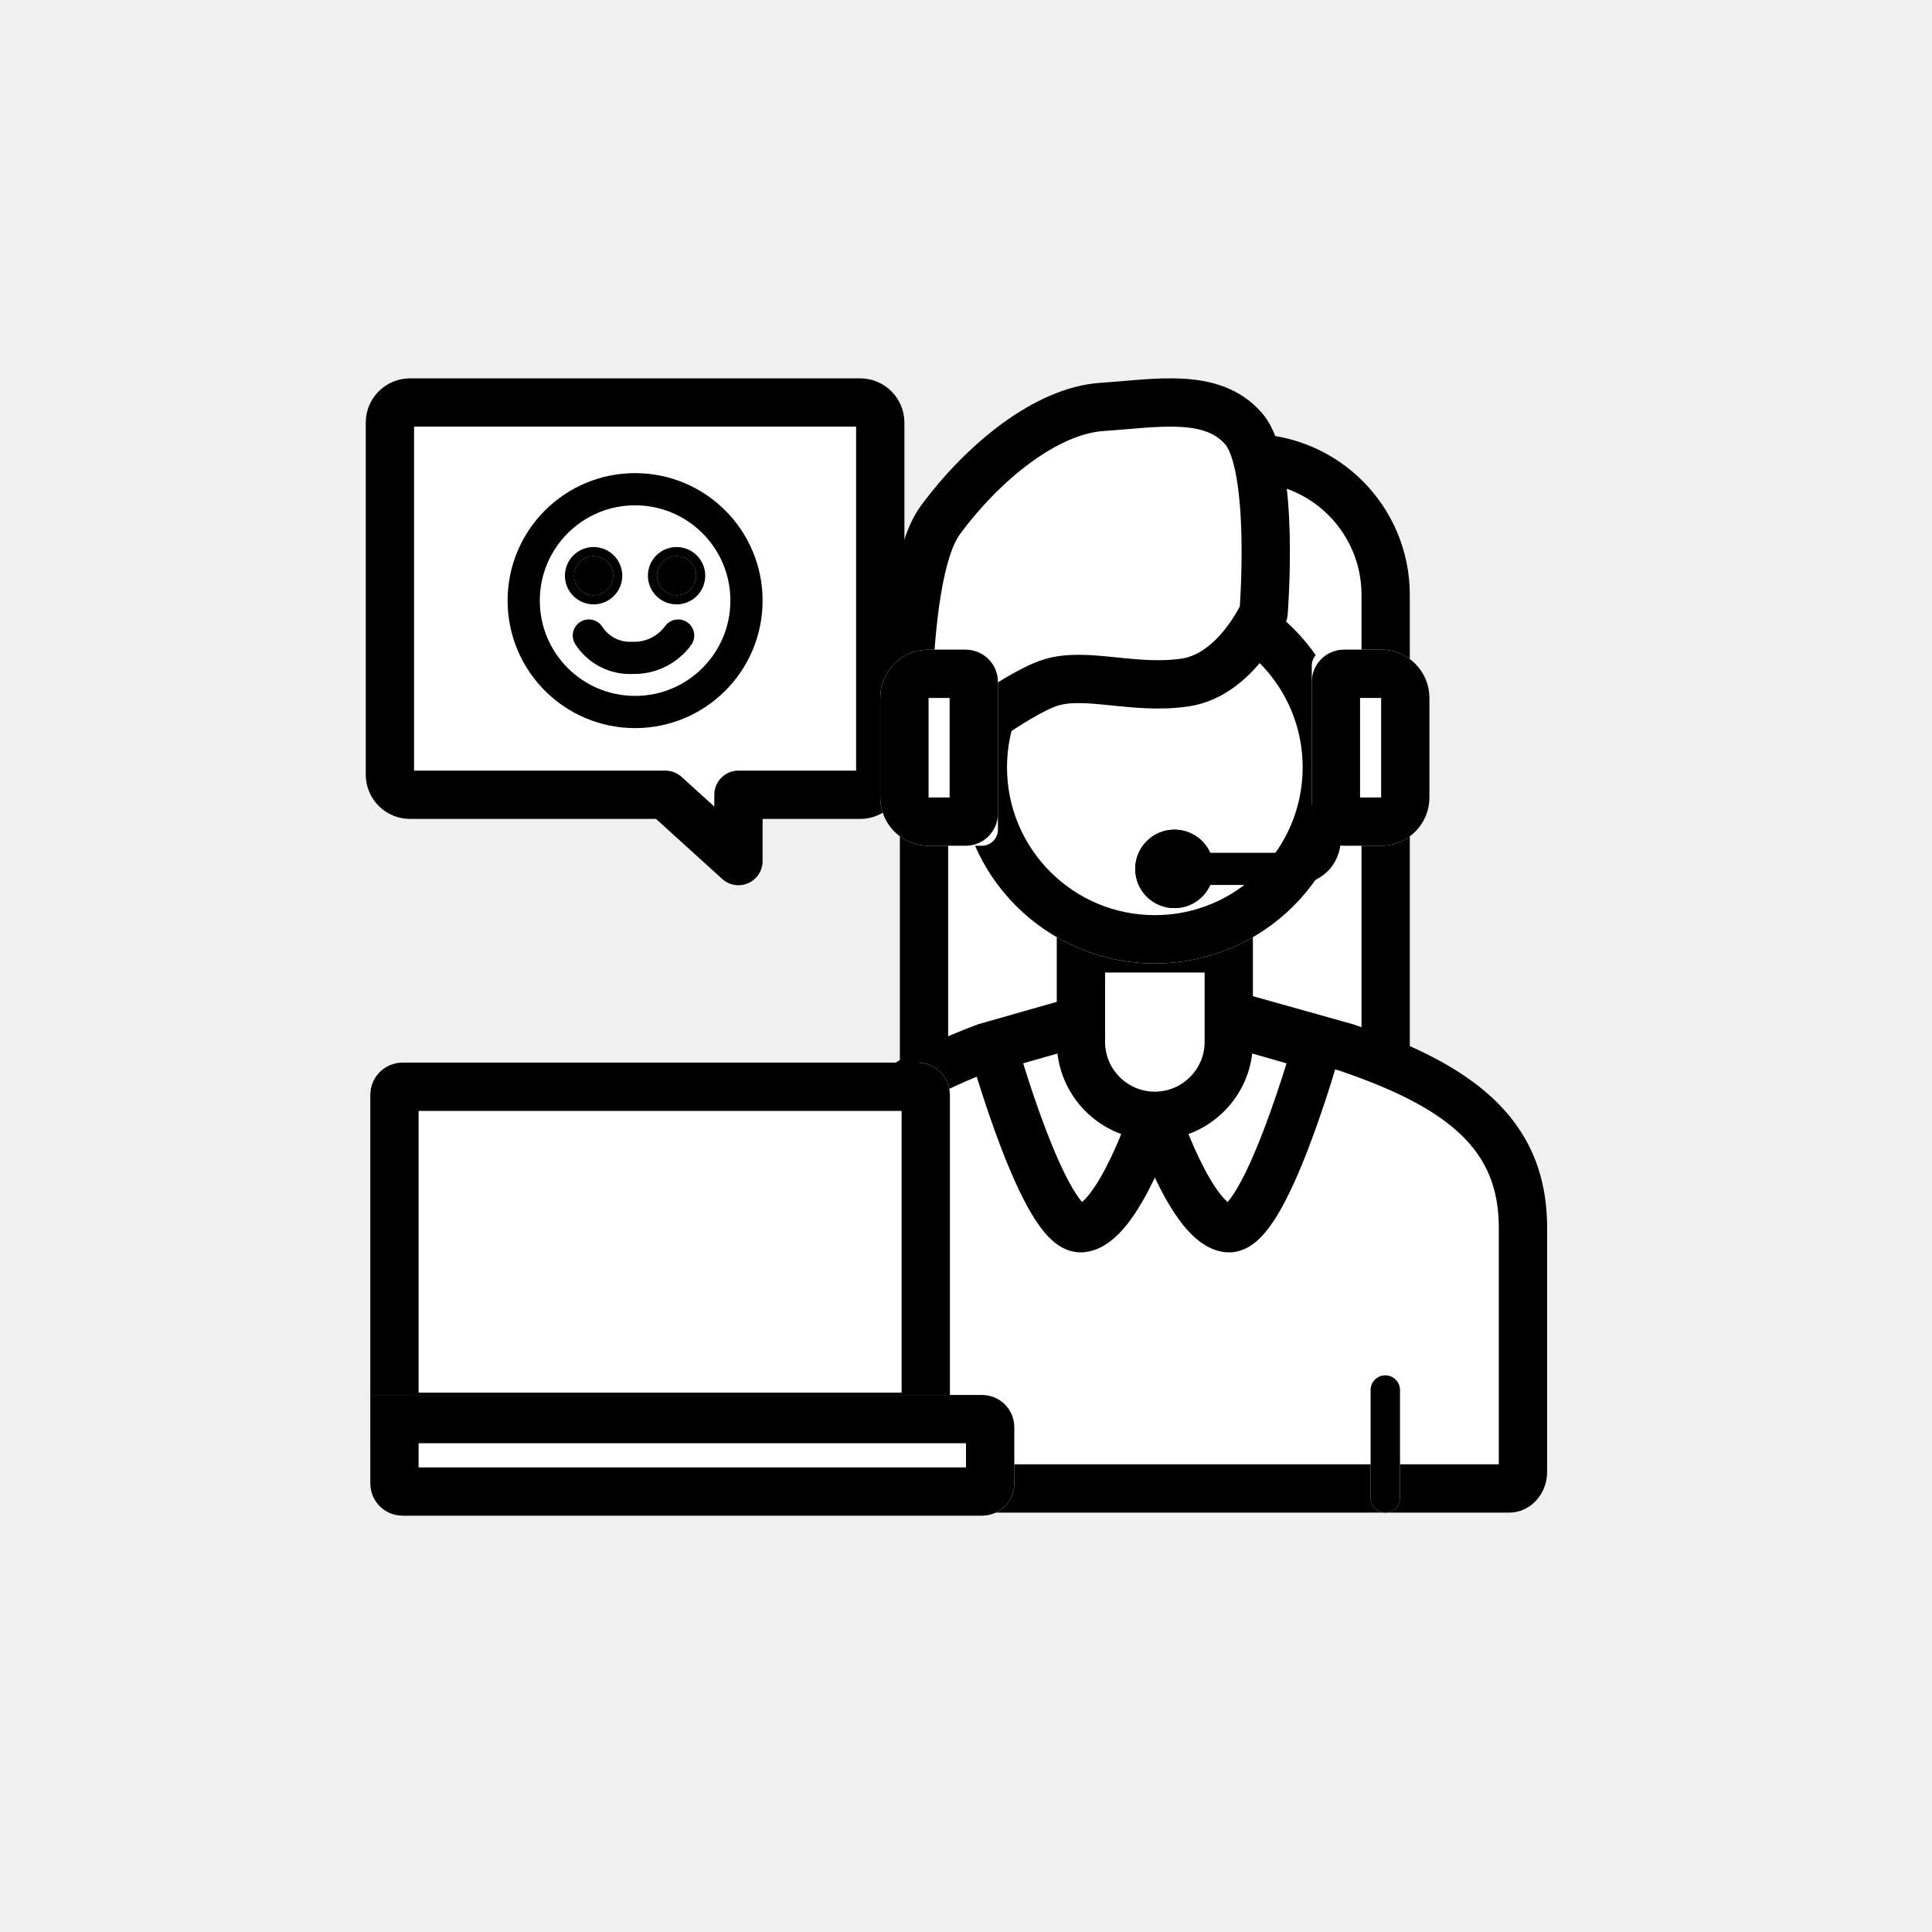
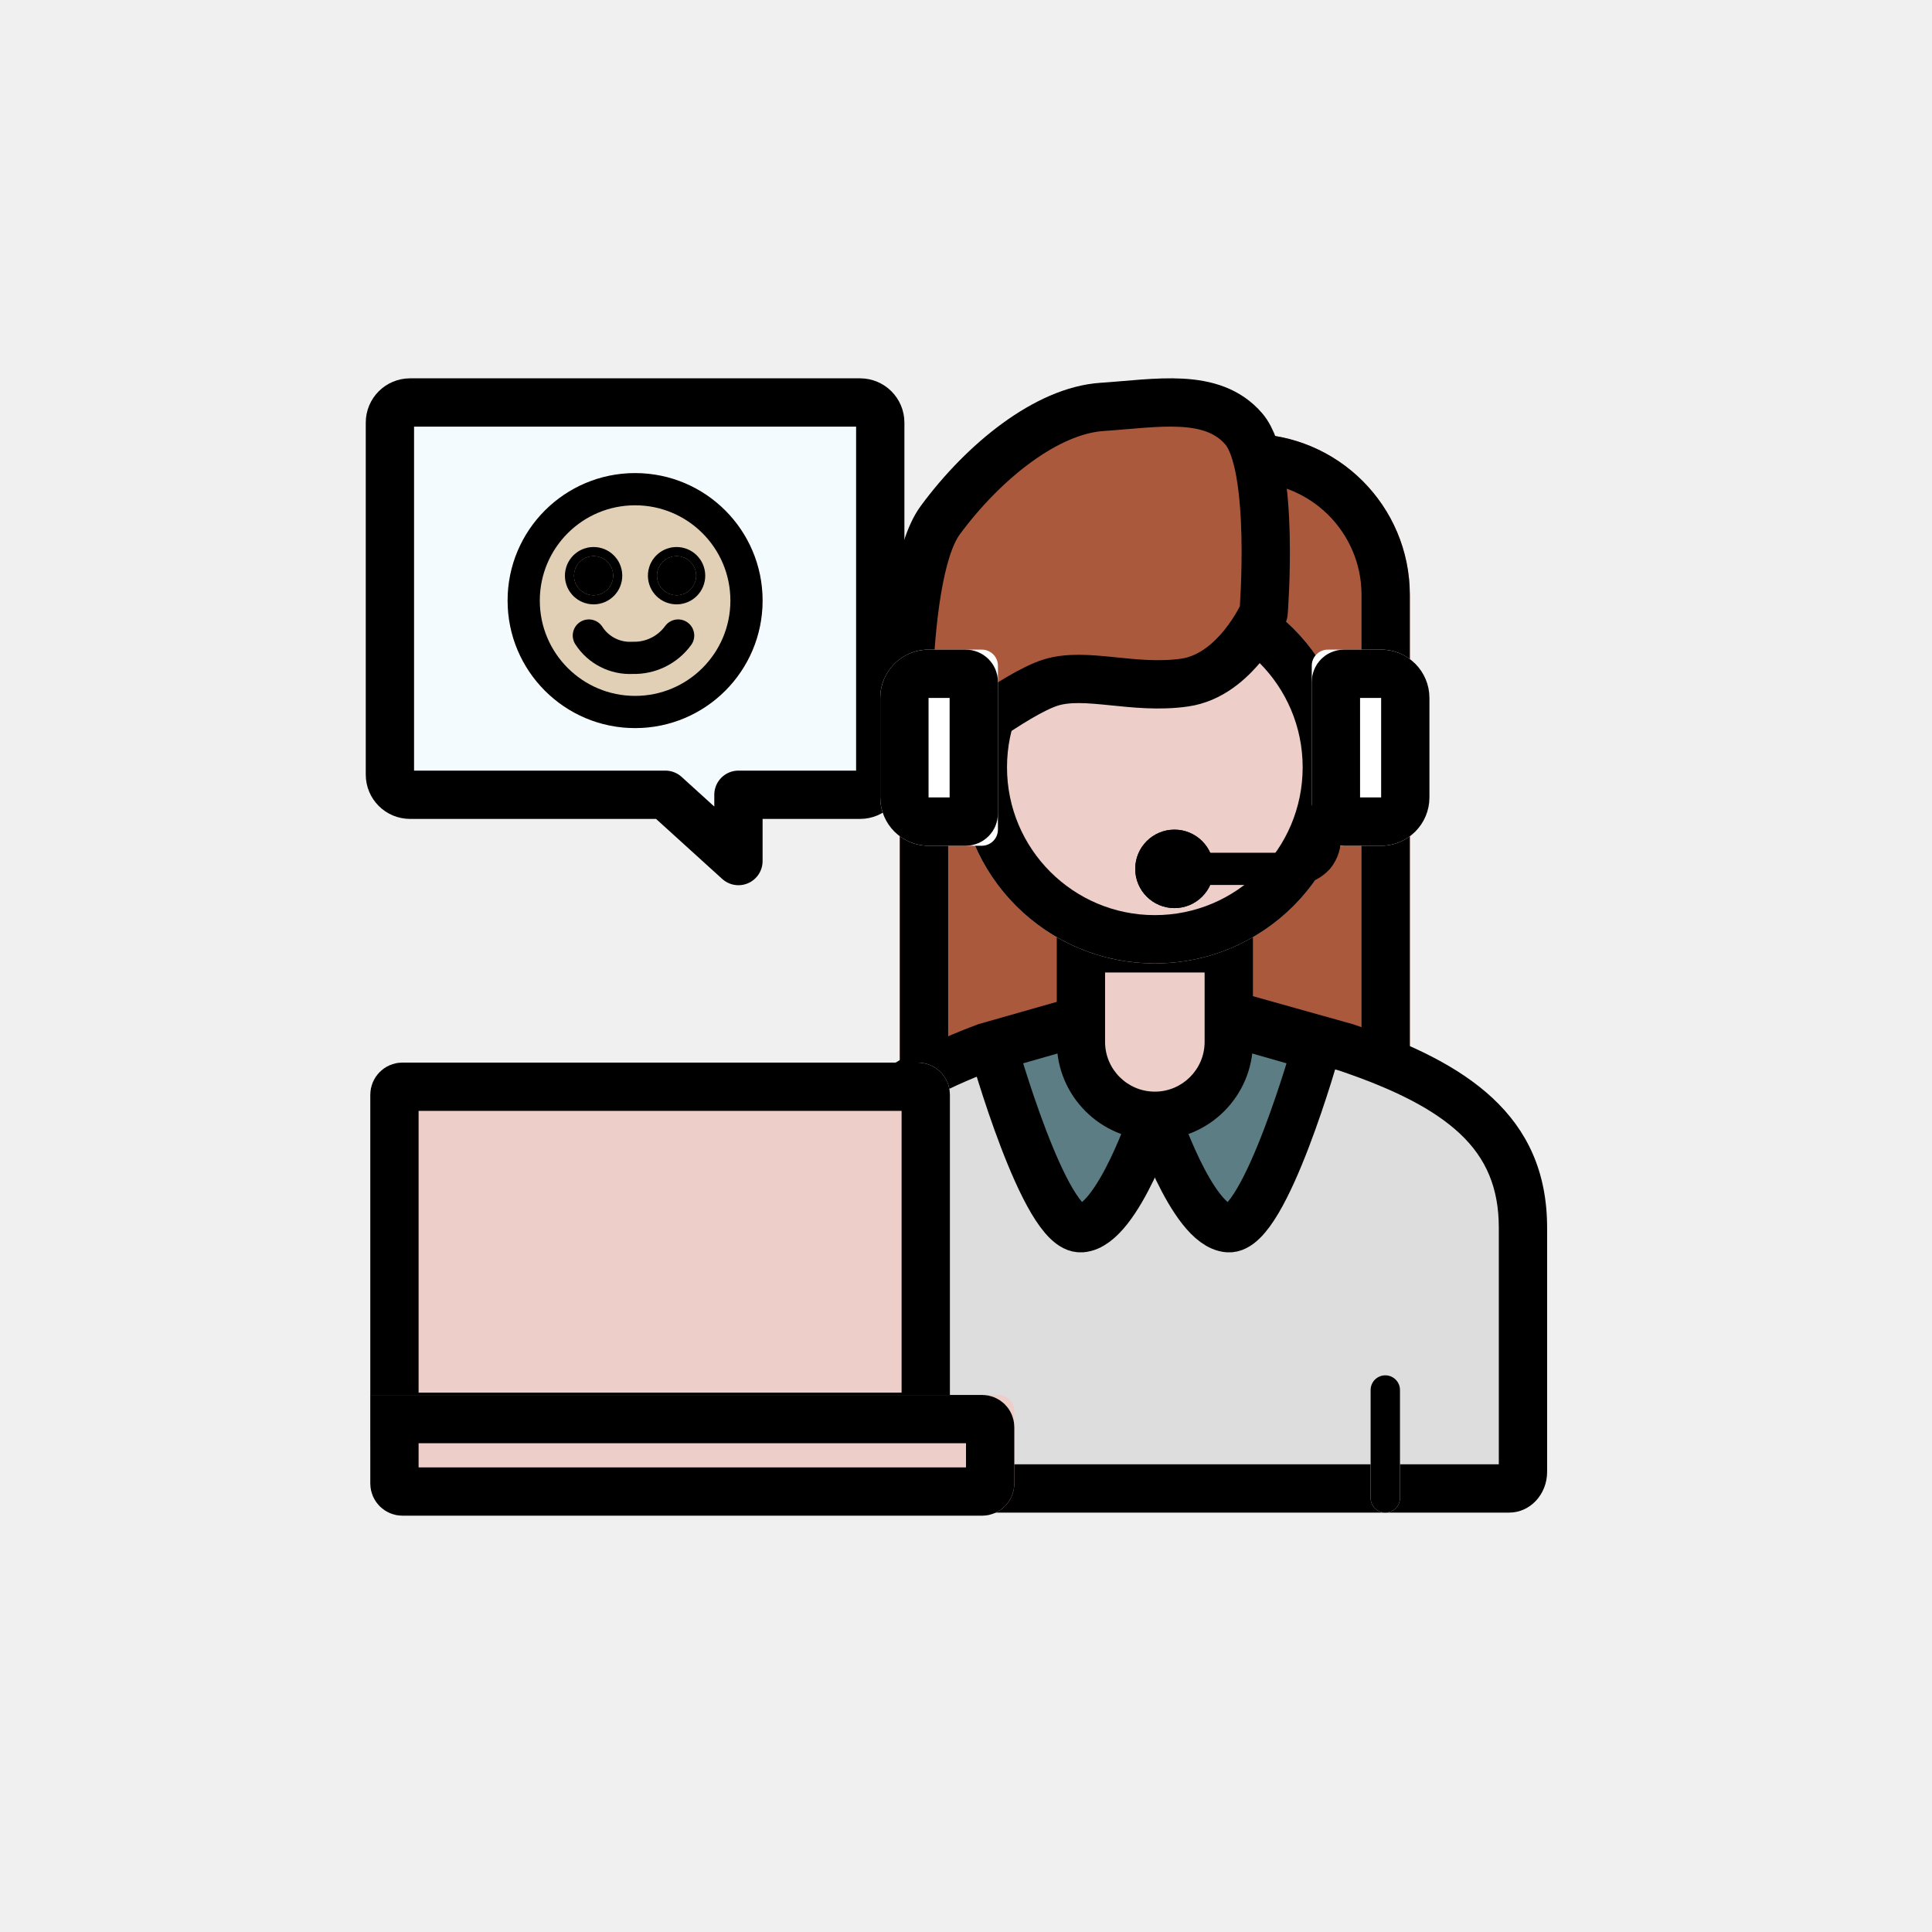
<svg xmlns="http://www.w3.org/2000/svg" xmlns:xlink="http://www.w3.org/1999/xlink" width="120" height="120" viewBox="0 0 120 120">
  <defs>
    <clipPath id="clip">
      <use xlink:href="#fill" />
    </clipPath>
  </defs>
  <g id="step04" transform="translate(-381 -408)">
    <rect id="사각형_832" data-name="사각형 832" width="120" height="120" transform="translate(381 408)" fill="none" />
-     <g id="그룹_1201" data-name="그룹 1201" transform="translate(404 433)">
-       <g id="사각형_290" data-name="사각형 290" transform="translate(32.892 1.949)" fill="#fff" stroke="#000" stroke-width="3">
+     <g id="그룹_1201" data-name="그룹 1201" transform="translate(404 432.999)">
+       <g id="사각형_290" data-name="사각형 290" transform="translate(32.892 1.949)" fill="#aa593d" stroke="#000" stroke-width="3">
        <path d="M10,0H21.674a10,10,0,0,1,10,10V45.075a0,0,0,0,1,0,0H0a0,0,0,0,1,0,0V10A10,10,0,0,1,10,0Z" stroke="none" />
        <path d="M10,1.5H21.674a8.5,8.5,0,0,1,8.5,8.5V43.575a0,0,0,0,1,0,0H1.5a0,0,0,0,1,0,0V10A8.5,8.5,0,0,1,10,1.5Z" fill="none" />
      </g>
-       <g id="패스_146" data-name="패스 146" transform="translate(25.989 37.929)" fill="#fff">
+       <g id="패스_146" data-name="패스 146" transform="translate(25.989 37.929)" fill="#ddd">
        <path d="M 44.75 29.523 L 2.355 29.523 C 1.884 29.523 1.5 29.062 1.5 28.495 L 1.5 13.327 C 1.5 10.572 2.543 8.282 4.69 6.327 C 6.435 4.738 8.838 3.398 12.247 2.112 L 23.32 -1.041 L 34.593 2.12 C 38.373 3.391 40.948 4.743 42.696 6.374 C 44.681 8.226 45.605 10.435 45.605 13.327 L 45.605 28.495 C 45.605 29.062 45.222 29.523 44.75 29.523 Z" stroke="none" />
        <path d="M 23.323 0.517 L 12.718 3.538 C 9.565 4.732 7.269 6.007 5.7 7.436 C 3.858 9.114 3 10.986 3 13.327 L 3 28.023 L 44.105 28.023 L 44.105 13.327 C 44.105 10.88 43.332 9.019 41.673 7.471 C 40.092 5.996 37.701 4.751 34.151 3.554 L 23.323 0.517 M 23.317 -2.6 L 35.035 0.686 C 42.1 3.056 47.105 6.346 47.105 13.327 L 47.105 28.495 C 47.105 29.891 46.051 31.023 44.75 31.023 L 2.355 31.023 C 1.054 31.023 0 29.891 0 28.495 L 0 13.327 C 0 6.346 5.888 2.898 11.776 0.686 L 23.317 -2.6 Z" stroke="none" fill="#000" />
      </g>
-       <path id="패스_147" data-name="패스 147" d="M3244.676,420.58s-2.284,7-4.568,7.157-5.482-11.269-5.482-11.269l4.264-1.218" transform="translate(-3195.946 -376.449)" fill="#fff" stroke="#000" stroke-width="3" />
+       <path id="패스_147" data-name="패스 147" d="M3244.676,420.58s-2.284,7-4.568,7.157-5.482-11.269-5.482-11.269l4.264-1.218" transform="translate(-3195.946 -376.449)" fill="#5b7d83" stroke="#000" stroke-width="3" />
      <g id="사각형_288" data-name="사각형 288" transform="translate(62.13 60.424)" fill="#fff" stroke="#000" stroke-width="3">
        <rect id="fill" width="1.827" height="8.528" rx="0.914" stroke="none" />
        <path d="M0,1.5h1.827M1.5,0v8.528M1.827,7.028h-1.827M0.327,8.528v-8.528" fill="none" clip-path="url(#clip)" />
      </g>
-       <path id="패스_148" data-name="패스 148" d="M3234.625,420.58s2.284,7,4.569,7.157,5.482-11.269,5.482-11.269l-4.264-1.218" transform="translate(-3185.896 -376.449)" fill="#fff" stroke="#000" stroke-width="3" />
-       <g id="합치기_10" data-name="합치기 10" transform="translate(42.638 32.405)" fill="#fff">
+       <path id="패스_148" data-name="패스 148" d="M3234.625,420.58s2.284,7,4.569,7.157,5.482-11.269,5.482-11.269l-4.264-1.218" transform="translate(-3185.896 -376.449)" fill="#5b7d83" stroke="#000" stroke-width="3" />
+       <g id="합치기_10" data-name="합치기 10" transform="translate(42.638 32.405)" fill="#edcec9">
        <path d="M 6.091 11.9 C 3.559 11.9 1.5 9.841 1.5 7.31 L 1.5 1.5 L 10.683 1.5 L 10.683 7.31 C 10.683 9.841 8.623 11.9 6.091 11.9 Z" stroke="none" />
        <path d="M 6.091 10.4 C 7.796 10.4 9.183 9.014 9.183 7.31 L 9.183 3 L 3 3 L 3 7.31 C 3 9.014 4.386 10.4 6.091 10.4 M 6.091 13.4 C 2.727 13.4 -3.85833754990017e-06 10.674 -3.85833754990017e-06 7.31 L -3.85833754990017e-06 -8.999633678286045e-07 L 12.183 -8.999633678286045e-07 L 12.183 7.31 C 12.183 10.674 9.455 13.4 6.091 13.4 Z" stroke="none" fill="#000" />
      </g>
-       <g id="타원_45" data-name="타원 45" transform="translate(36.547 10.477)" fill="#fff" stroke="#000" stroke-width="3">
+       <g id="타원_45" data-name="타원 45" transform="translate(36.547 10.477)" fill="#edcec9" stroke="#000" stroke-width="3">
        <circle cx="12.182" cy="12.182" r="12.182" stroke="none" />
        <circle cx="12.182" cy="12.182" r="10.682" fill="none" />
      </g>
-       <path id="패스_149" data-name="패스 149" d="M3253.457,393.618s-1.714,3.881-4.9,4.337-6.12-.685-8.323,0-6.855,4.337-6.855,4.337l-1.959,3.605s-.734-14.382,1.959-18.034,6.61-6.8,10.037-7.029,6.855-.913,8.814,1.37S3253.457,393.618,3253.457,393.618Z" transform="translate(-3197.973 -380.559)" fill="#fff" stroke="#000" stroke-linecap="round" stroke-linejoin="round" stroke-width="3" />
+       <path id="패스_149" data-name="패스 149" d="M3253.457,393.618s-1.714,3.881-4.9,4.337-6.12-.685-8.323,0-6.855,4.337-6.855,4.337l-1.959,3.605s-.734-14.382,1.959-18.034,6.61-6.8,10.037-7.029,6.855-.913,8.814,1.37S3253.457,393.618,3253.457,393.618Z" transform="translate(-3197.973 -380.559)" fill="#aa593d" stroke="#000" stroke-linecap="round" stroke-linejoin="round" stroke-width="3" />
      <g id="그룹_390" data-name="그룹 390" transform="translate(1.218 0)">
-         <path id="합치기_11" data-name="합치기 11" d="M17.109,24.365H1.25A1.25,1.25,0,0,1,0,23.115V1.25A1.25,1.25,0,0,1,1.25,0H29.206a1.25,1.25,0,0,1,1.25,1.25V23.115a1.25,1.25,0,0,1-1.25,1.25H21.648v4.118Z" transform="translate(0 0)" fill="#fff" stroke="#000" stroke-linecap="round" stroke-linejoin="round" stroke-width="3" />
+         <path id="합치기_11" data-name="합치기 11" d="M17.109,24.365H1.25A1.25,1.25,0,0,1,0,23.115V1.25A1.25,1.25,0,0,1,1.25,0H29.206a1.25,1.25,0,0,1,1.25,1.25V23.115a1.25,1.25,0,0,1-1.25,1.25H21.648v4.118Z" transform="translate(0 0)" fill="#f4fbff" stroke="#000" stroke-linecap="round" stroke-linejoin="round" stroke-width="3" />
      </g>
      <g id="사각형_291" data-name="사각형 291" transform="translate(31.674 15.35)" fill="#fff" stroke="#000" stroke-width="3">
        <path d="M3,0H6.309a1,1,0,0,1,1,1V11.182a1,1,0,0,1-1,1H3a3,3,0,0,1-3-3V3A3,3,0,0,1,3,0Z" stroke="none" />
        <path d="M3,1.5H5.309a.5.5,0,0,1,.5.5v8.182a.5.5,0,0,1-.5.5H3a1.5,1.5,0,0,1-1.5-1.5V3A1.5,1.5,0,0,1,3,1.5Z" fill="none" />
      </g>
      <g id="사각형_292" data-name="사각형 292" transform="translate(65.785 27.532) rotate(180)" fill="#fff" stroke="#000" stroke-width="3">
        <path d="M3,0H6.309a1,1,0,0,1,1,1V11.182a1,1,0,0,1-1,1H3a3,3,0,0,1-3-3V3A3,3,0,0,1,3,0Z" stroke="none" />
        <path d="M3,1.5H5.309a.5.5,0,0,1,.5.5v8.182a.5.5,0,0,1-.5.5H3a1.5,1.5,0,0,1-1.5-1.5V3A1.5,1.5,0,0,1,3,1.5Z" fill="none" />
      </g>
      <path id="패스_150" data-name="패스 150" d="M3243.75,406.6h6.712a2.074,2.074,0,0,0,1.281-.658,1.946,1.946,0,0,0,.427-1.376V403.25" transform="translate(-3192.889 -377.632)" fill="none" stroke="#000" stroke-linecap="round" stroke-linejoin="round" stroke-width="2" />
      <g id="타원_46" data-name="타원 46" transform="translate(47.511 26.532)" stroke="#000" stroke-width="2">
        <circle cx="2.436" cy="2.436" r="2.436" stroke="none" />
        <circle cx="2.436" cy="2.436" r="1.436" fill="none" />
      </g>
-       <g id="사각형_293" data-name="사각형 293" transform="translate(0 41)" fill="#fff" stroke="#000" stroke-width="3">
+       <g id="사각형_293" data-name="사각형 293" transform="translate(0 41)" fill="#edcec9" stroke="#000" stroke-width="3">
        <path d="M2,0H34a2,2,0,0,1,2,2V23.5a0,0,0,0,1,0,0H0a0,0,0,0,1,0,0V2A2,2,0,0,1,2,0Z" stroke="none" />
        <path d="M2,1.5H34a.5.5,0,0,1,.5.5V22a0,0,0,0,1,0,0H1.5a0,0,0,0,1,0,0V2A.5.5,0,0,1,2,1.5Z" fill="none" />
      </g>
-       <g id="사각형_294" data-name="사각형 294" transform="translate(0 61.643)" fill="#fff" stroke="#000" stroke-width="3">
+       <g id="사각형_294" data-name="사각형 294" transform="translate(0 61.643)" fill="#edcec9" stroke="#000" stroke-width="3">
        <path d="M0,0H39a1,1,0,0,1,1,1V5.5a2,2,0,0,1-2,2H2a2,2,0,0,1-2-2V0A0,0,0,0,1,0,0Z" stroke="none" />
        <path d="M1.5,1.5H38a.5.5,0,0,1,.5.5V5.5A.5.5,0,0,1,38,6H2a.5.5,0,0,1-.5-.5v-4A0,0,0,0,1,1.5,1.5Z" fill="none" />
      </g>
      <g id="그룹_391" data-name="그룹 391" transform="translate(8.528 4.386)">
-         <g id="타원_47" data-name="타원 47" transform="translate(0)" fill="#fff" stroke="#000" stroke-width="2">
+         <g id="타원_47" data-name="타원 47" transform="translate(0)" fill="#e1d0b6" stroke="#000" stroke-width="2">
          <circle cx="7.919" cy="7.919" r="7.919" stroke="none" />
          <circle cx="7.919" cy="7.919" r="6.919" fill="none" />
        </g>
        <g id="타원_48" data-name="타원 48" transform="translate(4.123 5.154)" stroke="#000" stroke-width="3">
          <circle cx="1.218" cy="1.218" r="1.218" stroke="none" />
          <circle cx="1.218" cy="1.218" r="0.282" fill="none" />
        </g>
        <g id="타원_49" data-name="타원 49" transform="translate(9.277 5.154)" stroke="#000" stroke-width="3">
          <circle cx="1.218" cy="1.218" r="1.218" stroke="none" />
          <circle cx="1.218" cy="1.218" r="0.282" fill="none" />
        </g>
        <path id="패스_152" data-name="패스 152" d="M3291,396.4a3.033,3.033,0,0,0,2.712,1.387,3.373,3.373,0,0,0,2.835-1.387" transform="translate(-3285.954 -386.312)" fill="none" stroke="#000" stroke-linecap="round" stroke-linejoin="round" stroke-width="2" />
      </g>
    </g>
  </g>
</svg>
